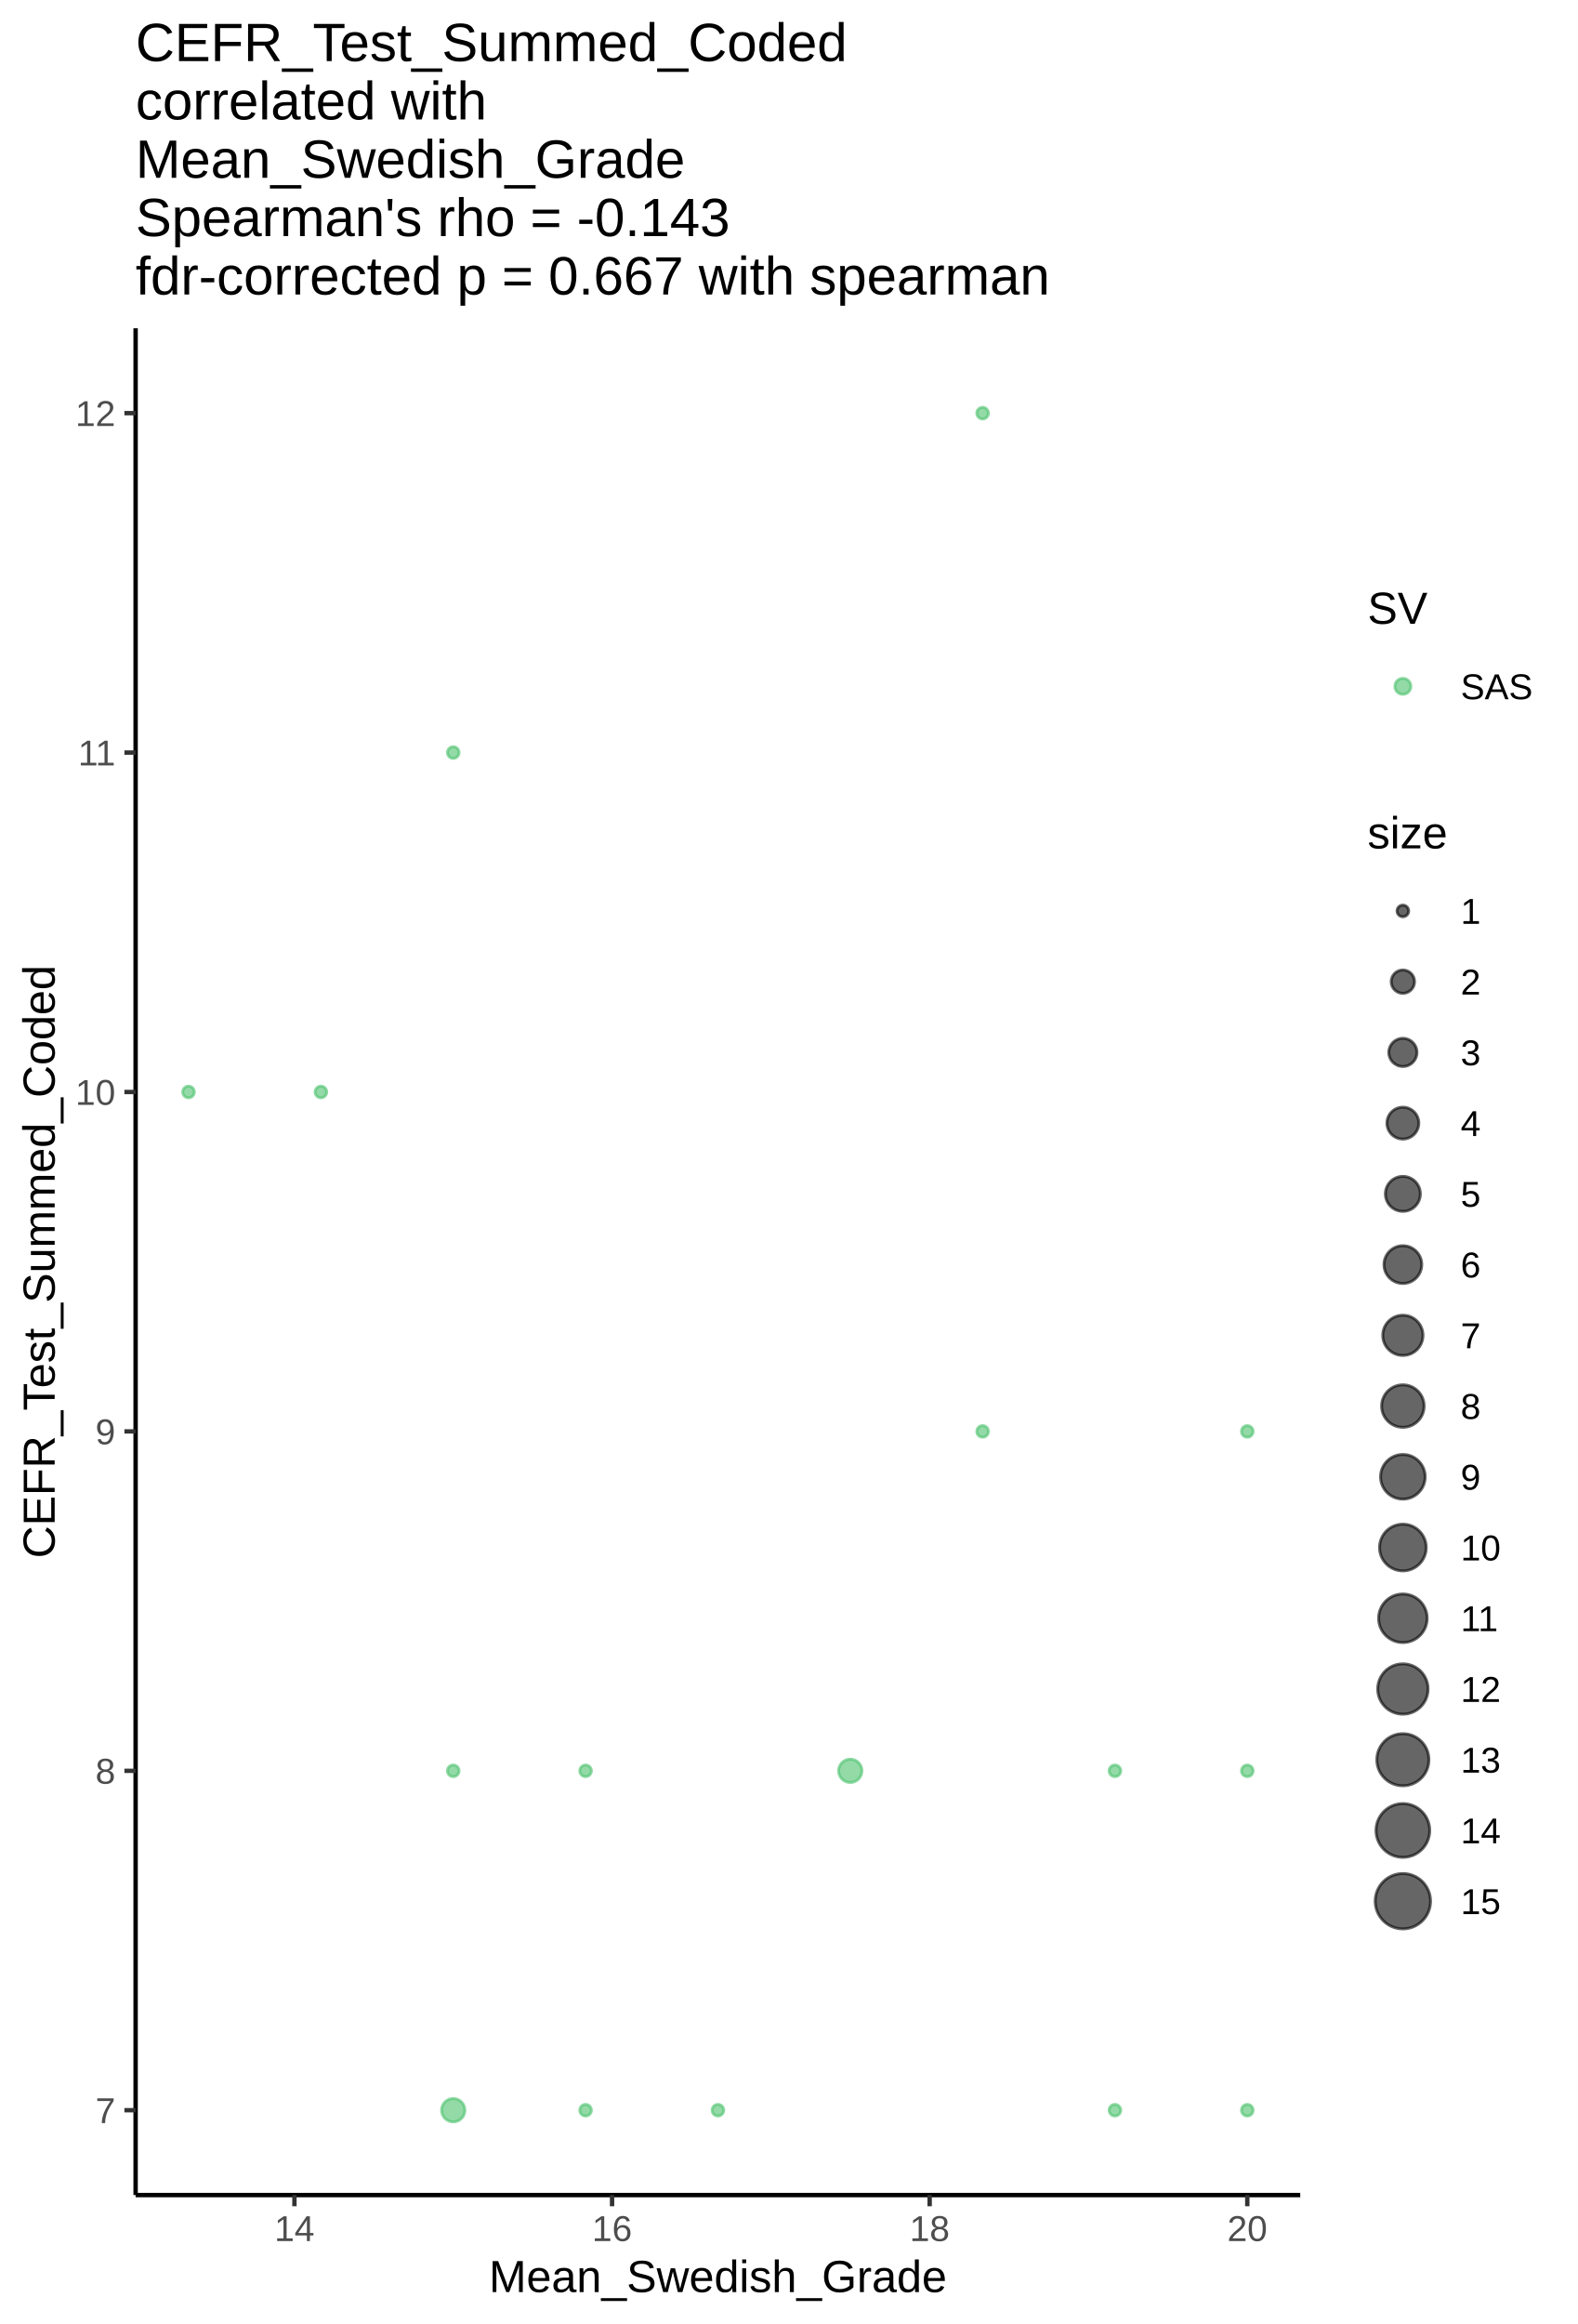
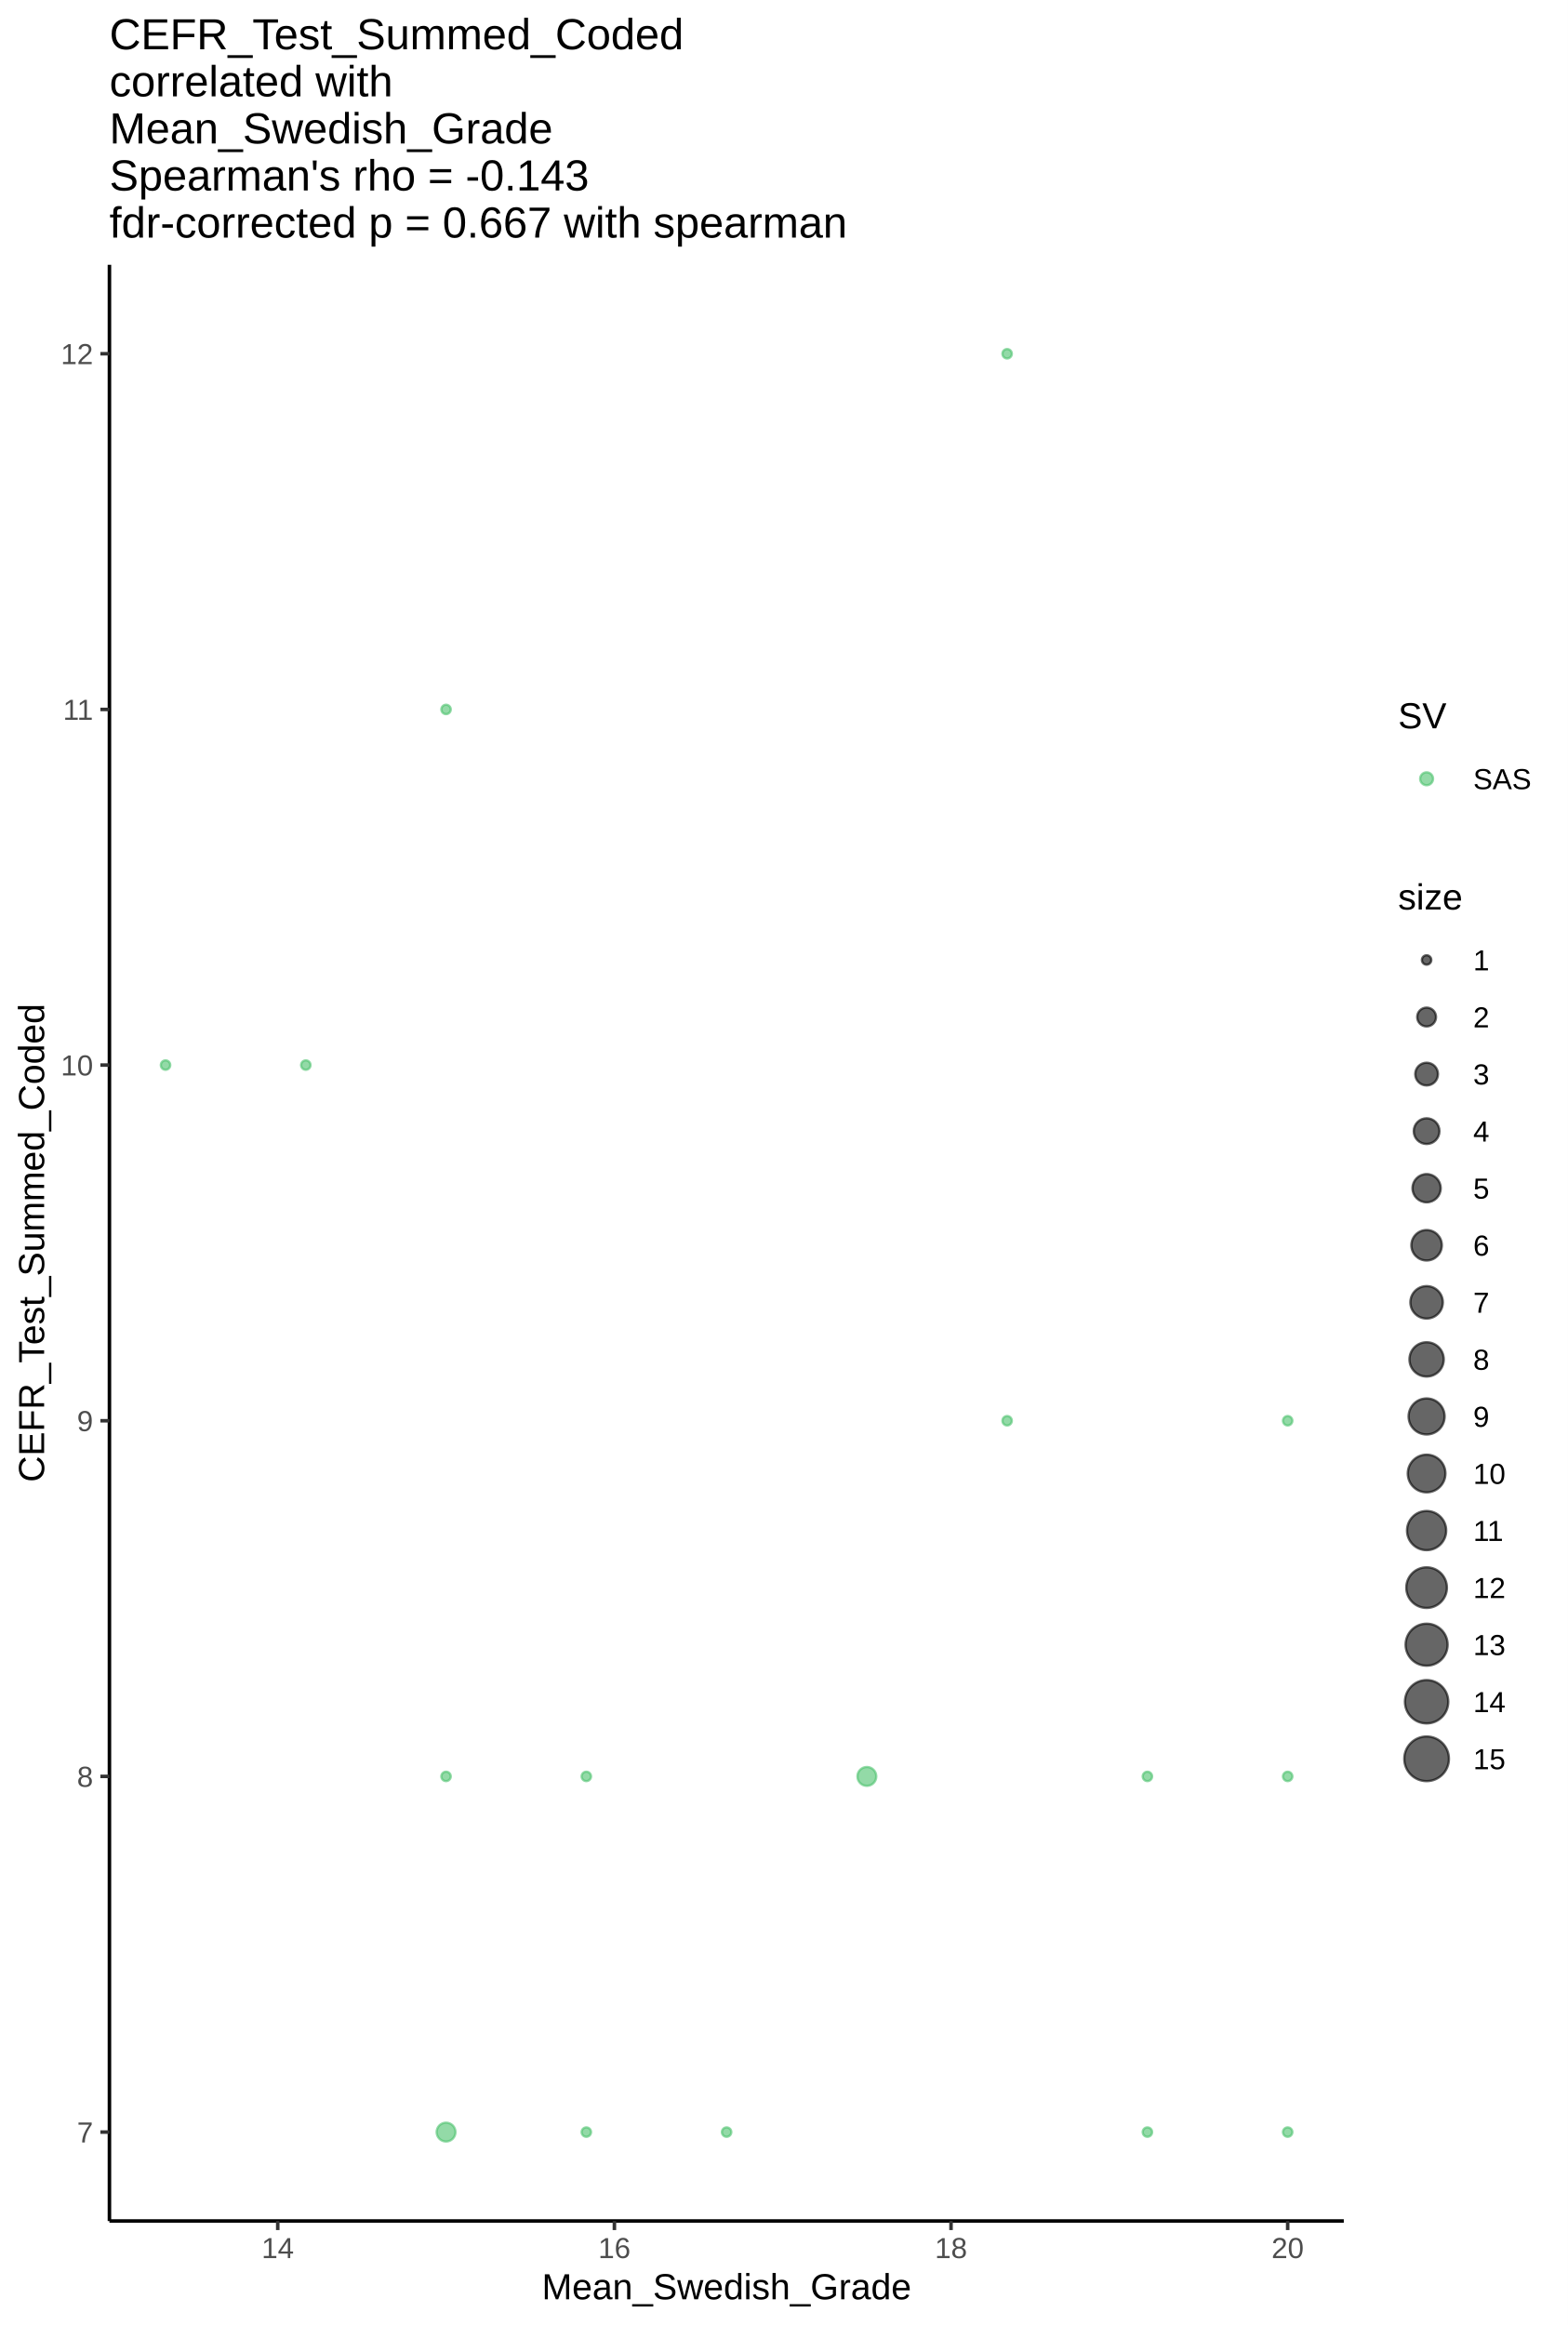
- <svg xmlns="http://www.w3.org/2000/svg" class="svglite" width="385.50pt" height="567.75pt" viewBox="0 0 385.50 567.75">
+ <svg xmlns="http://www.w3.org/2000/svg" class="svglite" width="474.70pt" height="704.09pt" viewBox="0 0 474.70 704.09">
  <defs>
    <style type="text/css">
    .svglite line, .svglite polyline, .svglite polygon, .svglite path, .svglite rect, .svglite circle {
      fill: none;
      stroke: #000000;
      stroke-linecap: round;
      stroke-linejoin: round;
      stroke-miterlimit: 10.00;
    }
    .svglite text {
      white-space: pre;
    }
  </style>
  </defs>
  <rect width="100%" height="100%" style="stroke: none; fill: #FFFFFF;" />
  <defs>
-     <clipPath id="cpMC4wMHwzODUuNTB8MC4wMHw1NjcuNzU=">
-       <rect x="0.00" y="0.00" width="385.50" height="567.75" />
+     <clipPath id="cpMC4wMHw0NzQuNzB8MC4wMHw3MDQuMDk=">
+       <rect x="0.00" y="0.00" width="474.70" height="704.09" />
    </clipPath>
  </defs>
-   <g clip-path="url(#cpMC4wMHwzODUuNTB8MC4wMHw1NjcuNzU=)">
-     <rect x="0.00" y="0.00" width="385.50" height="567.75" style="stroke-width: 1.07; stroke: #FFFFFF; fill: #FFFFFF;" />
+   <g clip-path="url(#cpMC4wMHw0NzQuNzB8MC4wMHw3MDQuMDk=)">
+     <rect x="0.00" y="0.00" width="474.70" height="704.09" style="stroke-width: 1.07; stroke: #FFFFFF; fill: #FFFFFF;" />
  </g>
  <defs>
-     <clipPath id="cpMzMuMTR8MzE3Ljc0fDgwLjIwfDUzNi4yNQ==">
-       <rect x="33.14" y="80.20" width="284.60" height="456.05" />
+     <clipPath id="cpMzMuMTR8NDA2Ljk0fDgwLjIwfDY3Mi42MA==">
+       <rect x="33.14" y="80.20" width="373.80" height="592.40" />
    </clipPath>
  </defs>
-   <g clip-path="url(#cpMzMuMTR8MzE3Ljc0fDgwLjIwfDUzNi4yNQ==)">
-     <rect x="33.14" y="80.20" width="284.60" height="456.05" style="stroke-width: 1.07; stroke: none; fill: #FFFFFF;" />
-     <circle cx="46.07" cy="266.77" r="1.42" style="stroke-width: 0.71; stroke: #4BC26C; stroke-opacity: 0.60; fill: #4BC26C; fill-opacity: 0.60;" />
-     <circle cx="78.42" cy="266.77" r="1.42" style="stroke-width: 0.71; stroke: #4BC26C; stroke-opacity: 0.60; fill: #4BC26C; fill-opacity: 0.60;" />
-     <circle cx="110.76" cy="515.52" r="2.85" style="stroke-width: 0.71; stroke: #4BC26C; stroke-opacity: 0.60; fill: #4BC26C; fill-opacity: 0.60;" />
-     <circle cx="110.76" cy="432.61" r="1.42" style="stroke-width: 0.71; stroke: #4BC26C; stroke-opacity: 0.60; fill: #4BC26C; fill-opacity: 0.60;" />
-     <circle cx="110.76" cy="183.85" r="1.42" style="stroke-width: 0.71; stroke: #4BC26C; stroke-opacity: 0.60; fill: #4BC26C; fill-opacity: 0.60;" />
-     <circle cx="143.10" cy="515.52" r="1.42" style="stroke-width: 0.71; stroke: #4BC26C; stroke-opacity: 0.60; fill: #4BC26C; fill-opacity: 0.60;" />
-     <circle cx="143.10" cy="432.61" r="1.42" style="stroke-width: 0.71; stroke: #4BC26C; stroke-opacity: 0.60; fill: #4BC26C; fill-opacity: 0.60;" />
-     <circle cx="175.44" cy="515.52" r="1.42" style="stroke-width: 0.71; stroke: #4BC26C; stroke-opacity: 0.60; fill: #4BC26C; fill-opacity: 0.60;" />
-     <circle cx="207.78" cy="432.61" r="2.85" style="stroke-width: 0.71; stroke: #4BC26C; stroke-opacity: 0.60; fill: #4BC26C; fill-opacity: 0.60;" />
-     <circle cx="240.12" cy="349.69" r="1.42" style="stroke-width: 0.71; stroke: #4BC26C; stroke-opacity: 0.60; fill: #4BC26C; fill-opacity: 0.60;" />
-     <circle cx="240.12" cy="100.93" r="1.42" style="stroke-width: 0.71; stroke: #4BC26C; stroke-opacity: 0.60; fill: #4BC26C; fill-opacity: 0.60;" />
-     <circle cx="272.46" cy="515.52" r="1.42" style="stroke-width: 0.71; stroke: #4BC26C; stroke-opacity: 0.60; fill: #4BC26C; fill-opacity: 0.60;" />
-     <circle cx="272.46" cy="432.61" r="1.42" style="stroke-width: 0.71; stroke: #4BC26C; stroke-opacity: 0.60; fill: #4BC26C; fill-opacity: 0.60;" />
-     <circle cx="304.80" cy="515.52" r="1.42" style="stroke-width: 0.71; stroke: #4BC26C; stroke-opacity: 0.60; fill: #4BC26C; fill-opacity: 0.60;" />
-     <circle cx="304.80" cy="432.61" r="1.42" style="stroke-width: 0.71; stroke: #4BC26C; stroke-opacity: 0.60; fill: #4BC26C; fill-opacity: 0.60;" />
-     <circle cx="304.80" cy="349.69" r="1.42" style="stroke-width: 0.71; stroke: #4BC26C; stroke-opacity: 0.60; fill: #4BC26C; fill-opacity: 0.60;" />
+   <g clip-path="url(#cpMzMuMTR8NDA2Ljk0fDgwLjIwfDY3Mi42MA==)">
+     <rect x="33.14" y="80.20" width="373.80" height="592.40" style="stroke-width: 1.07; stroke: none; fill: #FFFFFF;" />
+     <circle cx="50.13" cy="322.54" r="1.42" style="stroke-width: 0.71; stroke: #4BC26C; stroke-opacity: 0.60; fill: #4BC26C; fill-opacity: 0.60;" />
+     <circle cx="92.61" cy="322.54" r="1.42" style="stroke-width: 0.71; stroke: #4BC26C; stroke-opacity: 0.60; fill: #4BC26C; fill-opacity: 0.60;" />
+     <circle cx="135.08" cy="645.67" r="2.85" style="stroke-width: 0.71; stroke: #4BC26C; stroke-opacity: 0.60; fill: #4BC26C; fill-opacity: 0.60;" />
+     <circle cx="135.08" cy="537.96" r="1.42" style="stroke-width: 0.71; stroke: #4BC26C; stroke-opacity: 0.60; fill: #4BC26C; fill-opacity: 0.60;" />
+     <circle cx="135.08" cy="214.84" r="1.42" style="stroke-width: 0.71; stroke: #4BC26C; stroke-opacity: 0.60; fill: #4BC26C; fill-opacity: 0.60;" />
+     <circle cx="177.56" cy="645.67" r="1.42" style="stroke-width: 0.71; stroke: #4BC26C; stroke-opacity: 0.60; fill: #4BC26C; fill-opacity: 0.60;" />
+     <circle cx="177.56" cy="537.96" r="1.42" style="stroke-width: 0.71; stroke: #4BC26C; stroke-opacity: 0.60; fill: #4BC26C; fill-opacity: 0.60;" />
+     <circle cx="220.04" cy="645.67" r="1.42" style="stroke-width: 0.71; stroke: #4BC26C; stroke-opacity: 0.60; fill: #4BC26C; fill-opacity: 0.60;" />
+     <circle cx="262.51" cy="537.96" r="2.85" style="stroke-width: 0.71; stroke: #4BC26C; stroke-opacity: 0.60; fill: #4BC26C; fill-opacity: 0.60;" />
+     <circle cx="304.99" cy="430.25" r="1.42" style="stroke-width: 0.71; stroke: #4BC26C; stroke-opacity: 0.60; fill: #4BC26C; fill-opacity: 0.60;" />
+     <circle cx="304.99" cy="107.13" r="1.42" style="stroke-width: 0.71; stroke: #4BC26C; stroke-opacity: 0.60; fill: #4BC26C; fill-opacity: 0.60;" />
+     <circle cx="347.47" cy="645.67" r="1.42" style="stroke-width: 0.71; stroke: #4BC26C; stroke-opacity: 0.60; fill: #4BC26C; fill-opacity: 0.60;" />
+     <circle cx="347.47" cy="537.96" r="1.42" style="stroke-width: 0.71; stroke: #4BC26C; stroke-opacity: 0.60; fill: #4BC26C; fill-opacity: 0.60;" />
+     <circle cx="389.95" cy="645.67" r="1.42" style="stroke-width: 0.71; stroke: #4BC26C; stroke-opacity: 0.60; fill: #4BC26C; fill-opacity: 0.60;" />
+     <circle cx="389.95" cy="537.96" r="1.42" style="stroke-width: 0.71; stroke: #4BC26C; stroke-opacity: 0.60; fill: #4BC26C; fill-opacity: 0.60;" />
+     <circle cx="389.95" cy="430.25" r="1.42" style="stroke-width: 0.71; stroke: #4BC26C; stroke-opacity: 0.60; fill: #4BC26C; fill-opacity: 0.60;" />
  </g>
-   <g clip-path="url(#cpMC4wMHwzODUuNTB8MC4wMHw1NjcuNzU=)">
-     <polyline points="33.14,536.25 33.14,80.20 " style="stroke-width: 1.07; stroke-linecap: butt;" />
-     <text x="28.21" y="518.67" text-anchor="end" style="font-size: 8.80px;fill: #4D4D4D; font-family: &quot;Arial&quot;;" textLength="4.90px" lengthAdjust="spacingAndGlyphs">7</text>
-     <text x="28.21" y="435.76" text-anchor="end" style="font-size: 8.80px;fill: #4D4D4D; font-family: &quot;Arial&quot;;" textLength="4.90px" lengthAdjust="spacingAndGlyphs">8</text>
-     <text x="28.21" y="352.84" text-anchor="end" style="font-size: 8.80px;fill: #4D4D4D; font-family: &quot;Arial&quot;;" textLength="4.90px" lengthAdjust="spacingAndGlyphs">9</text>
-     <text x="28.21" y="269.92" text-anchor="end" style="font-size: 8.80px;fill: #4D4D4D; font-family: &quot;Arial&quot;;" textLength="9.79px" lengthAdjust="spacingAndGlyphs">10</text>
-     <text x="28.21" y="187.00" text-anchor="end" style="font-size: 8.80px;fill: #4D4D4D; font-family: &quot;Arial&quot;;" textLength="9.14px" lengthAdjust="spacingAndGlyphs">11</text>
-     <text x="28.21" y="104.08" text-anchor="end" style="font-size: 8.80px;fill: #4D4D4D; font-family: &quot;Arial&quot;;" textLength="9.79px" lengthAdjust="spacingAndGlyphs">12</text>
-     <polyline points="30.40,515.52 33.14,515.52 " style="stroke-width: 1.07; stroke: #333333; stroke-linecap: butt;" />
-     <polyline points="30.40,432.61 33.14,432.61 " style="stroke-width: 1.07; stroke: #333333; stroke-linecap: butt;" />
-     <polyline points="30.40,349.69 33.14,349.69 " style="stroke-width: 1.07; stroke: #333333; stroke-linecap: butt;" />
-     <polyline points="30.40,266.77 33.14,266.77 " style="stroke-width: 1.07; stroke: #333333; stroke-linecap: butt;" />
-     <polyline points="30.40,183.85 33.14,183.85 " style="stroke-width: 1.07; stroke: #333333; stroke-linecap: butt;" />
-     <polyline points="30.40,100.93 33.14,100.93 " style="stroke-width: 1.07; stroke: #333333; stroke-linecap: butt;" />
-     <polyline points="33.14,536.25 317.74,536.25 " style="stroke-width: 1.07; stroke-linecap: butt;" />
-     <polyline points="71.95,538.99 71.95,536.25 " style="stroke-width: 1.07; stroke: #333333; stroke-linecap: butt;" />
-     <polyline points="149.57,538.99 149.57,536.25 " style="stroke-width: 1.07; stroke: #333333; stroke-linecap: butt;" />
-     <polyline points="227.18,538.99 227.18,536.25 " style="stroke-width: 1.07; stroke: #333333; stroke-linecap: butt;" />
-     <polyline points="304.80,538.99 304.80,536.25 " style="stroke-width: 1.07; stroke: #333333; stroke-linecap: butt;" />
-     <text x="71.95" y="547.49" text-anchor="middle" style="font-size: 8.80px;fill: #4D4D4D; font-family: &quot;Arial&quot;;" textLength="9.79px" lengthAdjust="spacingAndGlyphs">14</text>
-     <text x="149.57" y="547.49" text-anchor="middle" style="font-size: 8.80px;fill: #4D4D4D; font-family: &quot;Arial&quot;;" textLength="9.79px" lengthAdjust="spacingAndGlyphs">16</text>
-     <text x="227.18" y="547.49" text-anchor="middle" style="font-size: 8.80px;fill: #4D4D4D; font-family: &quot;Arial&quot;;" textLength="9.79px" lengthAdjust="spacingAndGlyphs">18</text>
-     <text x="304.80" y="547.49" text-anchor="middle" style="font-size: 8.80px;fill: #4D4D4D; font-family: &quot;Arial&quot;;" textLength="9.79px" lengthAdjust="spacingAndGlyphs">20</text>
-     <text x="175.44" y="559.95" text-anchor="middle" style="font-size: 11.00px; font-family: &quot;Arial&quot;;" textLength="111.93px" lengthAdjust="spacingAndGlyphs">Mean_Swedish_Grade</text>
-     <text transform="translate(13.36,308.23) rotate(-90)" text-anchor="middle" style="font-size: 11.00px; font-family: &quot;Arial&quot;;" textLength="144.93px" lengthAdjust="spacingAndGlyphs">CEFR_Test_Summed_Coded</text>
-     <rect x="328.70" y="137.87" width="51.32" height="43.91" style="stroke-width: 1.07; stroke: none; fill: #FFFFFF;" />
-     <text x="334.18" y="152.39" style="font-size: 11.00px; font-family: &quot;Arial&quot;;" textLength="14.67px" lengthAdjust="spacingAndGlyphs">SV</text>
-     <circle cx="342.82" cy="167.67" r="1.95" style="stroke-width: 0.71; stroke: #4BC26C; stroke-opacity: 0.60; fill: #4BC26C; fill-opacity: 0.60;" />
-     <text x="356.94" y="170.82" style="font-size: 8.80px; font-family: &quot;Arial&quot;;" textLength="17.60px" lengthAdjust="spacingAndGlyphs">SAS</text>
-     <rect x="328.70" y="192.75" width="43.51" height="285.83" style="stroke-width: 1.07; stroke: none; fill: #FFFFFF;" />
-     <text x="334.18" y="207.26" style="font-size: 11.00px; font-family: &quot;Arial&quot;;" textLength="19.56px" lengthAdjust="spacingAndGlyphs">size</text>
-     <circle cx="342.82" cy="222.54" r="1.42" style="stroke-width: 0.71; stroke: #000000; stroke-opacity: 0.60; fill: #000000; fill-opacity: 0.60;" />
-     <circle cx="342.82" cy="239.82" r="2.85" style="stroke-width: 0.71; stroke: #000000; stroke-opacity: 0.60; fill: #000000; fill-opacity: 0.60;" />
-     <circle cx="342.82" cy="257.10" r="3.44" style="stroke-width: 0.71; stroke: #000000; stroke-opacity: 0.60; fill: #000000; fill-opacity: 0.60;" />
-     <circle cx="342.82" cy="274.38" r="3.89" style="stroke-width: 0.71; stroke: #000000; stroke-opacity: 0.60; fill: #000000; fill-opacity: 0.60;" />
-     <circle cx="342.82" cy="291.66" r="4.27" style="stroke-width: 0.71; stroke: #000000; stroke-opacity: 0.60; fill: #000000; fill-opacity: 0.60;" />
-     <circle cx="342.82" cy="308.94" r="4.61" style="stroke-width: 0.71; stroke: #000000; stroke-opacity: 0.60; fill: #000000; fill-opacity: 0.60;" />
-     <circle cx="342.82" cy="326.22" r="4.91" style="stroke-width: 0.71; stroke: #000000; stroke-opacity: 0.60; fill: #000000; fill-opacity: 0.60;" />
-     <circle cx="342.82" cy="343.50" r="5.19" style="stroke-width: 0.71; stroke: #000000; stroke-opacity: 0.60; fill: #000000; fill-opacity: 0.60;" />
-     <circle cx="342.82" cy="360.78" r="5.45" style="stroke-width: 0.71; stroke: #000000; stroke-opacity: 0.60; fill: #000000; fill-opacity: 0.60;" />
-     <circle cx="342.82" cy="378.06" r="5.70" style="stroke-width: 0.71; stroke: #000000; stroke-opacity: 0.60; fill: #000000; fill-opacity: 0.60;" />
-     <circle cx="342.82" cy="395.34" r="5.93" style="stroke-width: 0.71; stroke: #000000; stroke-opacity: 0.60; fill: #000000; fill-opacity: 0.60;" />
-     <circle cx="342.82" cy="412.62" r="6.15" style="stroke-width: 0.71; stroke: #000000; stroke-opacity: 0.60; fill: #000000; fill-opacity: 0.60;" />
-     <circle cx="342.82" cy="429.90" r="6.36" style="stroke-width: 0.71; stroke: #000000; stroke-opacity: 0.60; fill: #000000; fill-opacity: 0.60;" />
-     <circle cx="342.82" cy="447.18" r="6.56" style="stroke-width: 0.71; stroke: #000000; stroke-opacity: 0.60; fill: #000000; fill-opacity: 0.60;" />
-     <circle cx="342.82" cy="464.46" r="6.76" style="stroke-width: 0.71; stroke: #000000; stroke-opacity: 0.60; fill: #000000; fill-opacity: 0.60;" />
-     <text x="356.94" y="225.69" style="font-size: 8.80px; font-family: &quot;Arial&quot;;" textLength="4.90px" lengthAdjust="spacingAndGlyphs">1</text>
-     <text x="356.94" y="242.97" style="font-size: 8.80px; font-family: &quot;Arial&quot;;" textLength="4.90px" lengthAdjust="spacingAndGlyphs">2</text>
-     <text x="356.94" y="260.25" style="font-size: 8.80px; font-family: &quot;Arial&quot;;" textLength="4.90px" lengthAdjust="spacingAndGlyphs">3</text>
-     <text x="356.94" y="277.53" style="font-size: 8.80px; font-family: &quot;Arial&quot;;" textLength="4.90px" lengthAdjust="spacingAndGlyphs">4</text>
-     <text x="356.94" y="294.81" style="font-size: 8.80px; font-family: &quot;Arial&quot;;" textLength="4.90px" lengthAdjust="spacingAndGlyphs">5</text>
-     <text x="356.94" y="312.09" style="font-size: 8.80px; font-family: &quot;Arial&quot;;" textLength="4.90px" lengthAdjust="spacingAndGlyphs">6</text>
-     <text x="356.94" y="329.37" style="font-size: 8.80px; font-family: &quot;Arial&quot;;" textLength="4.90px" lengthAdjust="spacingAndGlyphs">7</text>
-     <text x="356.94" y="346.65" style="font-size: 8.80px; font-family: &quot;Arial&quot;;" textLength="4.90px" lengthAdjust="spacingAndGlyphs">8</text>
-     <text x="356.94" y="363.93" style="font-size: 8.80px; font-family: &quot;Arial&quot;;" textLength="4.90px" lengthAdjust="spacingAndGlyphs">9</text>
-     <text x="356.94" y="381.21" style="font-size: 8.80px; font-family: &quot;Arial&quot;;" textLength="9.79px" lengthAdjust="spacingAndGlyphs">10</text>
-     <text x="356.94" y="398.49" style="font-size: 8.80px; font-family: &quot;Arial&quot;;" textLength="9.14px" lengthAdjust="spacingAndGlyphs">11</text>
-     <text x="356.94" y="415.77" style="font-size: 8.80px; font-family: &quot;Arial&quot;;" textLength="9.79px" lengthAdjust="spacingAndGlyphs">12</text>
-     <text x="356.94" y="433.05" style="font-size: 8.80px; font-family: &quot;Arial&quot;;" textLength="9.79px" lengthAdjust="spacingAndGlyphs">13</text>
-     <text x="356.94" y="450.33" style="font-size: 8.80px; font-family: &quot;Arial&quot;;" textLength="9.79px" lengthAdjust="spacingAndGlyphs">14</text>
-     <text x="356.94" y="467.61" style="font-size: 8.80px; font-family: &quot;Arial&quot;;" textLength="9.79px" lengthAdjust="spacingAndGlyphs">15</text>
+   <g clip-path="url(#cpMC4wMHw0NzQuNzB8MC4wMHw3MDQuMDk=)">
+     <polyline points="33.14,672.60 33.14,80.20 " style="stroke-width: 1.07; stroke-linecap: butt;" />
+     <text x="28.21" y="648.82" text-anchor="end" style="font-size: 8.80px;fill: #4D4D4D; font-family: &quot;Arial&quot;;" textLength="4.90px" lengthAdjust="spacingAndGlyphs">7</text>
+     <text x="28.21" y="541.11" text-anchor="end" style="font-size: 8.80px;fill: #4D4D4D; font-family: &quot;Arial&quot;;" textLength="4.90px" lengthAdjust="spacingAndGlyphs">8</text>
+     <text x="28.21" y="433.40" text-anchor="end" style="font-size: 8.80px;fill: #4D4D4D; font-family: &quot;Arial&quot;;" textLength="4.90px" lengthAdjust="spacingAndGlyphs">9</text>
+     <text x="28.21" y="325.69" text-anchor="end" style="font-size: 8.80px;fill: #4D4D4D; font-family: &quot;Arial&quot;;" textLength="9.79px" lengthAdjust="spacingAndGlyphs">10</text>
+     <text x="28.21" y="217.99" text-anchor="end" style="font-size: 8.80px;fill: #4D4D4D; font-family: &quot;Arial&quot;;" textLength="9.14px" lengthAdjust="spacingAndGlyphs">11</text>
+     <text x="28.21" y="110.28" text-anchor="end" style="font-size: 8.80px;fill: #4D4D4D; font-family: &quot;Arial&quot;;" textLength="9.79px" lengthAdjust="spacingAndGlyphs">12</text>
+     <polyline points="30.40,645.67 33.14,645.67 " style="stroke-width: 1.07; stroke: #333333; stroke-linecap: butt;" />
+     <polyline points="30.40,537.96 33.14,537.96 " style="stroke-width: 1.07; stroke: #333333; stroke-linecap: butt;" />
+     <polyline points="30.40,430.25 33.14,430.25 " style="stroke-width: 1.07; stroke: #333333; stroke-linecap: butt;" />
+     <polyline points="30.40,322.54 33.14,322.54 " style="stroke-width: 1.07; stroke: #333333; stroke-linecap: butt;" />
+     <polyline points="30.40,214.84 33.14,214.84 " style="stroke-width: 1.07; stroke: #333333; stroke-linecap: butt;" />
+     <polyline points="30.40,107.13 33.14,107.13 " style="stroke-width: 1.07; stroke: #333333; stroke-linecap: butt;" />
+     <polyline points="33.14,672.60 406.94,672.60 " style="stroke-width: 1.07; stroke-linecap: butt;" />
+     <polyline points="84.11,675.34 84.11,672.60 " style="stroke-width: 1.07; stroke: #333333; stroke-linecap: butt;" />
+     <polyline points="186.06,675.34 186.06,672.60 " style="stroke-width: 1.07; stroke: #333333; stroke-linecap: butt;" />
+     <polyline points="288.00,675.34 288.00,672.60 " style="stroke-width: 1.07; stroke: #333333; stroke-linecap: butt;" />
+     <polyline points="389.95,675.34 389.95,672.60 " style="stroke-width: 1.07; stroke: #333333; stroke-linecap: butt;" />
+     <text x="84.11" y="683.83" text-anchor="middle" style="font-size: 8.80px;fill: #4D4D4D; font-family: &quot;Arial&quot;;" textLength="9.79px" lengthAdjust="spacingAndGlyphs">14</text>
+     <text x="186.06" y="683.83" text-anchor="middle" style="font-size: 8.80px;fill: #4D4D4D; font-family: &quot;Arial&quot;;" textLength="9.79px" lengthAdjust="spacingAndGlyphs">16</text>
+     <text x="288.00" y="683.83" text-anchor="middle" style="font-size: 8.80px;fill: #4D4D4D; font-family: &quot;Arial&quot;;" textLength="9.79px" lengthAdjust="spacingAndGlyphs">18</text>
+     <text x="389.95" y="683.83" text-anchor="middle" style="font-size: 8.80px;fill: #4D4D4D; font-family: &quot;Arial&quot;;" textLength="9.79px" lengthAdjust="spacingAndGlyphs">20</text>
+     <text x="220.04" y="696.30" text-anchor="middle" style="font-size: 11.00px; font-family: &quot;Arial&quot;;" textLength="111.93px" lengthAdjust="spacingAndGlyphs">Mean_Swedish_Grade</text>
+     <text transform="translate(13.36,376.40) rotate(-90)" text-anchor="middle" style="font-size: 11.00px; font-family: &quot;Arial&quot;;" textLength="144.93px" lengthAdjust="spacingAndGlyphs">CEFR_Test_Summed_Coded</text>
+     <rect x="417.90" y="206.05" width="51.32" height="43.91" style="stroke-width: 1.07; stroke: none; fill: #FFFFFF;" />
+     <text x="423.38" y="220.56" style="font-size: 11.00px; font-family: &quot;Arial&quot;;" textLength="14.67px" lengthAdjust="spacingAndGlyphs">SV</text>
+     <circle cx="432.02" cy="235.84" r="1.95" style="stroke-width: 0.71; stroke: #4BC26C; stroke-opacity: 0.60; fill: #4BC26C; fill-opacity: 0.60;" />
+     <text x="446.13" y="238.99" style="font-size: 8.80px; font-family: &quot;Arial&quot;;" textLength="17.60px" lengthAdjust="spacingAndGlyphs">SAS</text>
+     <rect x="417.90" y="260.92" width="43.51" height="285.83" style="stroke-width: 1.07; stroke: none; fill: #FFFFFF;" />
+     <text x="423.38" y="275.43" style="font-size: 11.00px; font-family: &quot;Arial&quot;;" textLength="19.56px" lengthAdjust="spacingAndGlyphs">size</text>
+     <circle cx="432.02" cy="290.71" r="1.42" style="stroke-width: 0.71; stroke: #000000; stroke-opacity: 0.60; fill: #000000; fill-opacity: 0.60;" />
+     <circle cx="432.02" cy="307.99" r="2.85" style="stroke-width: 0.71; stroke: #000000; stroke-opacity: 0.60; fill: #000000; fill-opacity: 0.60;" />
+     <circle cx="432.02" cy="325.27" r="3.44" style="stroke-width: 0.71; stroke: #000000; stroke-opacity: 0.60; fill: #000000; fill-opacity: 0.60;" />
+     <circle cx="432.02" cy="342.55" r="3.89" style="stroke-width: 0.71; stroke: #000000; stroke-opacity: 0.60; fill: #000000; fill-opacity: 0.60;" />
+     <circle cx="432.02" cy="359.83" r="4.27" style="stroke-width: 0.71; stroke: #000000; stroke-opacity: 0.60; fill: #000000; fill-opacity: 0.60;" />
+     <circle cx="432.02" cy="377.11" r="4.61" style="stroke-width: 0.71; stroke: #000000; stroke-opacity: 0.60; fill: #000000; fill-opacity: 0.60;" />
+     <circle cx="432.02" cy="394.39" r="4.91" style="stroke-width: 0.71; stroke: #000000; stroke-opacity: 0.60; fill: #000000; fill-opacity: 0.60;" />
+     <circle cx="432.02" cy="411.67" r="5.19" style="stroke-width: 0.71; stroke: #000000; stroke-opacity: 0.60; fill: #000000; fill-opacity: 0.60;" />
+     <circle cx="432.02" cy="428.95" r="5.45" style="stroke-width: 0.71; stroke: #000000; stroke-opacity: 0.60; fill: #000000; fill-opacity: 0.60;" />
+     <circle cx="432.02" cy="446.23" r="5.70" style="stroke-width: 0.71; stroke: #000000; stroke-opacity: 0.60; fill: #000000; fill-opacity: 0.60;" />
+     <circle cx="432.02" cy="463.51" r="5.93" style="stroke-width: 0.71; stroke: #000000; stroke-opacity: 0.60; fill: #000000; fill-opacity: 0.60;" />
+     <circle cx="432.02" cy="480.79" r="6.15" style="stroke-width: 0.71; stroke: #000000; stroke-opacity: 0.60; fill: #000000; fill-opacity: 0.60;" />
+     <circle cx="432.02" cy="498.07" r="6.36" style="stroke-width: 0.71; stroke: #000000; stroke-opacity: 0.60; fill: #000000; fill-opacity: 0.60;" />
+     <circle cx="432.02" cy="515.35" r="6.56" style="stroke-width: 0.71; stroke: #000000; stroke-opacity: 0.60; fill: #000000; fill-opacity: 0.60;" />
+     <circle cx="432.02" cy="532.63" r="6.76" style="stroke-width: 0.71; stroke: #000000; stroke-opacity: 0.60; fill: #000000; fill-opacity: 0.60;" />
+     <text x="446.13" y="293.86" style="font-size: 8.80px; font-family: &quot;Arial&quot;;" textLength="4.90px" lengthAdjust="spacingAndGlyphs">1</text>
+     <text x="446.13" y="311.14" style="font-size: 8.80px; font-family: &quot;Arial&quot;;" textLength="4.90px" lengthAdjust="spacingAndGlyphs">2</text>
+     <text x="446.13" y="328.42" style="font-size: 8.80px; font-family: &quot;Arial&quot;;" textLength="4.90px" lengthAdjust="spacingAndGlyphs">3</text>
+     <text x="446.13" y="345.70" style="font-size: 8.80px; font-family: &quot;Arial&quot;;" textLength="4.90px" lengthAdjust="spacingAndGlyphs">4</text>
+     <text x="446.13" y="362.98" style="font-size: 8.80px; font-family: &quot;Arial&quot;;" textLength="4.90px" lengthAdjust="spacingAndGlyphs">5</text>
+     <text x="446.13" y="380.26" style="font-size: 8.80px; font-family: &quot;Arial&quot;;" textLength="4.90px" lengthAdjust="spacingAndGlyphs">6</text>
+     <text x="446.13" y="397.54" style="font-size: 8.80px; font-family: &quot;Arial&quot;;" textLength="4.90px" lengthAdjust="spacingAndGlyphs">7</text>
+     <text x="446.13" y="414.82" style="font-size: 8.80px; font-family: &quot;Arial&quot;;" textLength="4.90px" lengthAdjust="spacingAndGlyphs">8</text>
+     <text x="446.13" y="432.10" style="font-size: 8.80px; font-family: &quot;Arial&quot;;" textLength="4.90px" lengthAdjust="spacingAndGlyphs">9</text>
+     <text x="446.13" y="449.38" style="font-size: 8.80px; font-family: &quot;Arial&quot;;" textLength="9.79px" lengthAdjust="spacingAndGlyphs">10</text>
+     <text x="446.13" y="466.66" style="font-size: 8.80px; font-family: &quot;Arial&quot;;" textLength="9.14px" lengthAdjust="spacingAndGlyphs">11</text>
+     <text x="446.13" y="483.94" style="font-size: 8.80px; font-family: &quot;Arial&quot;;" textLength="9.79px" lengthAdjust="spacingAndGlyphs">12</text>
+     <text x="446.13" y="501.22" style="font-size: 8.80px; font-family: &quot;Arial&quot;;" textLength="9.79px" lengthAdjust="spacingAndGlyphs">13</text>
+     <text x="446.13" y="518.50" style="font-size: 8.80px; font-family: &quot;Arial&quot;;" textLength="9.79px" lengthAdjust="spacingAndGlyphs">14</text>
+     <text x="446.13" y="535.78" style="font-size: 8.80px; font-family: &quot;Arial&quot;;" textLength="9.79px" lengthAdjust="spacingAndGlyphs">15</text>
    <text x="33.14" y="14.93" style="font-size: 13.20px; font-family: &quot;Arial&quot;;" textLength="173.76px" lengthAdjust="spacingAndGlyphs">CEFR_Test_Summed_Coded</text>
    <text x="33.14" y="29.18" style="font-size: 13.20px; font-family: &quot;Arial&quot;;" textLength="85.78px" lengthAdjust="spacingAndGlyphs">correlated with</text>
    <text x="33.14" y="43.44" style="font-size: 13.20px; font-family: &quot;Arial&quot;;" textLength="134.19px" lengthAdjust="spacingAndGlyphs">Mean_Swedish_Grade</text>
    <text x="33.14" y="57.69" style="font-size: 13.20px; font-family: &quot;Arial&quot;;" textLength="145.14px" lengthAdjust="spacingAndGlyphs">Spearman's rho = -0.143</text>
    <text x="33.14" y="71.95" style="font-size: 13.20px; font-family: &quot;Arial&quot;;" textLength="223.26px" lengthAdjust="spacingAndGlyphs">fdr-corrected p = 0.667 with spearman</text>
  </g>
</svg>
